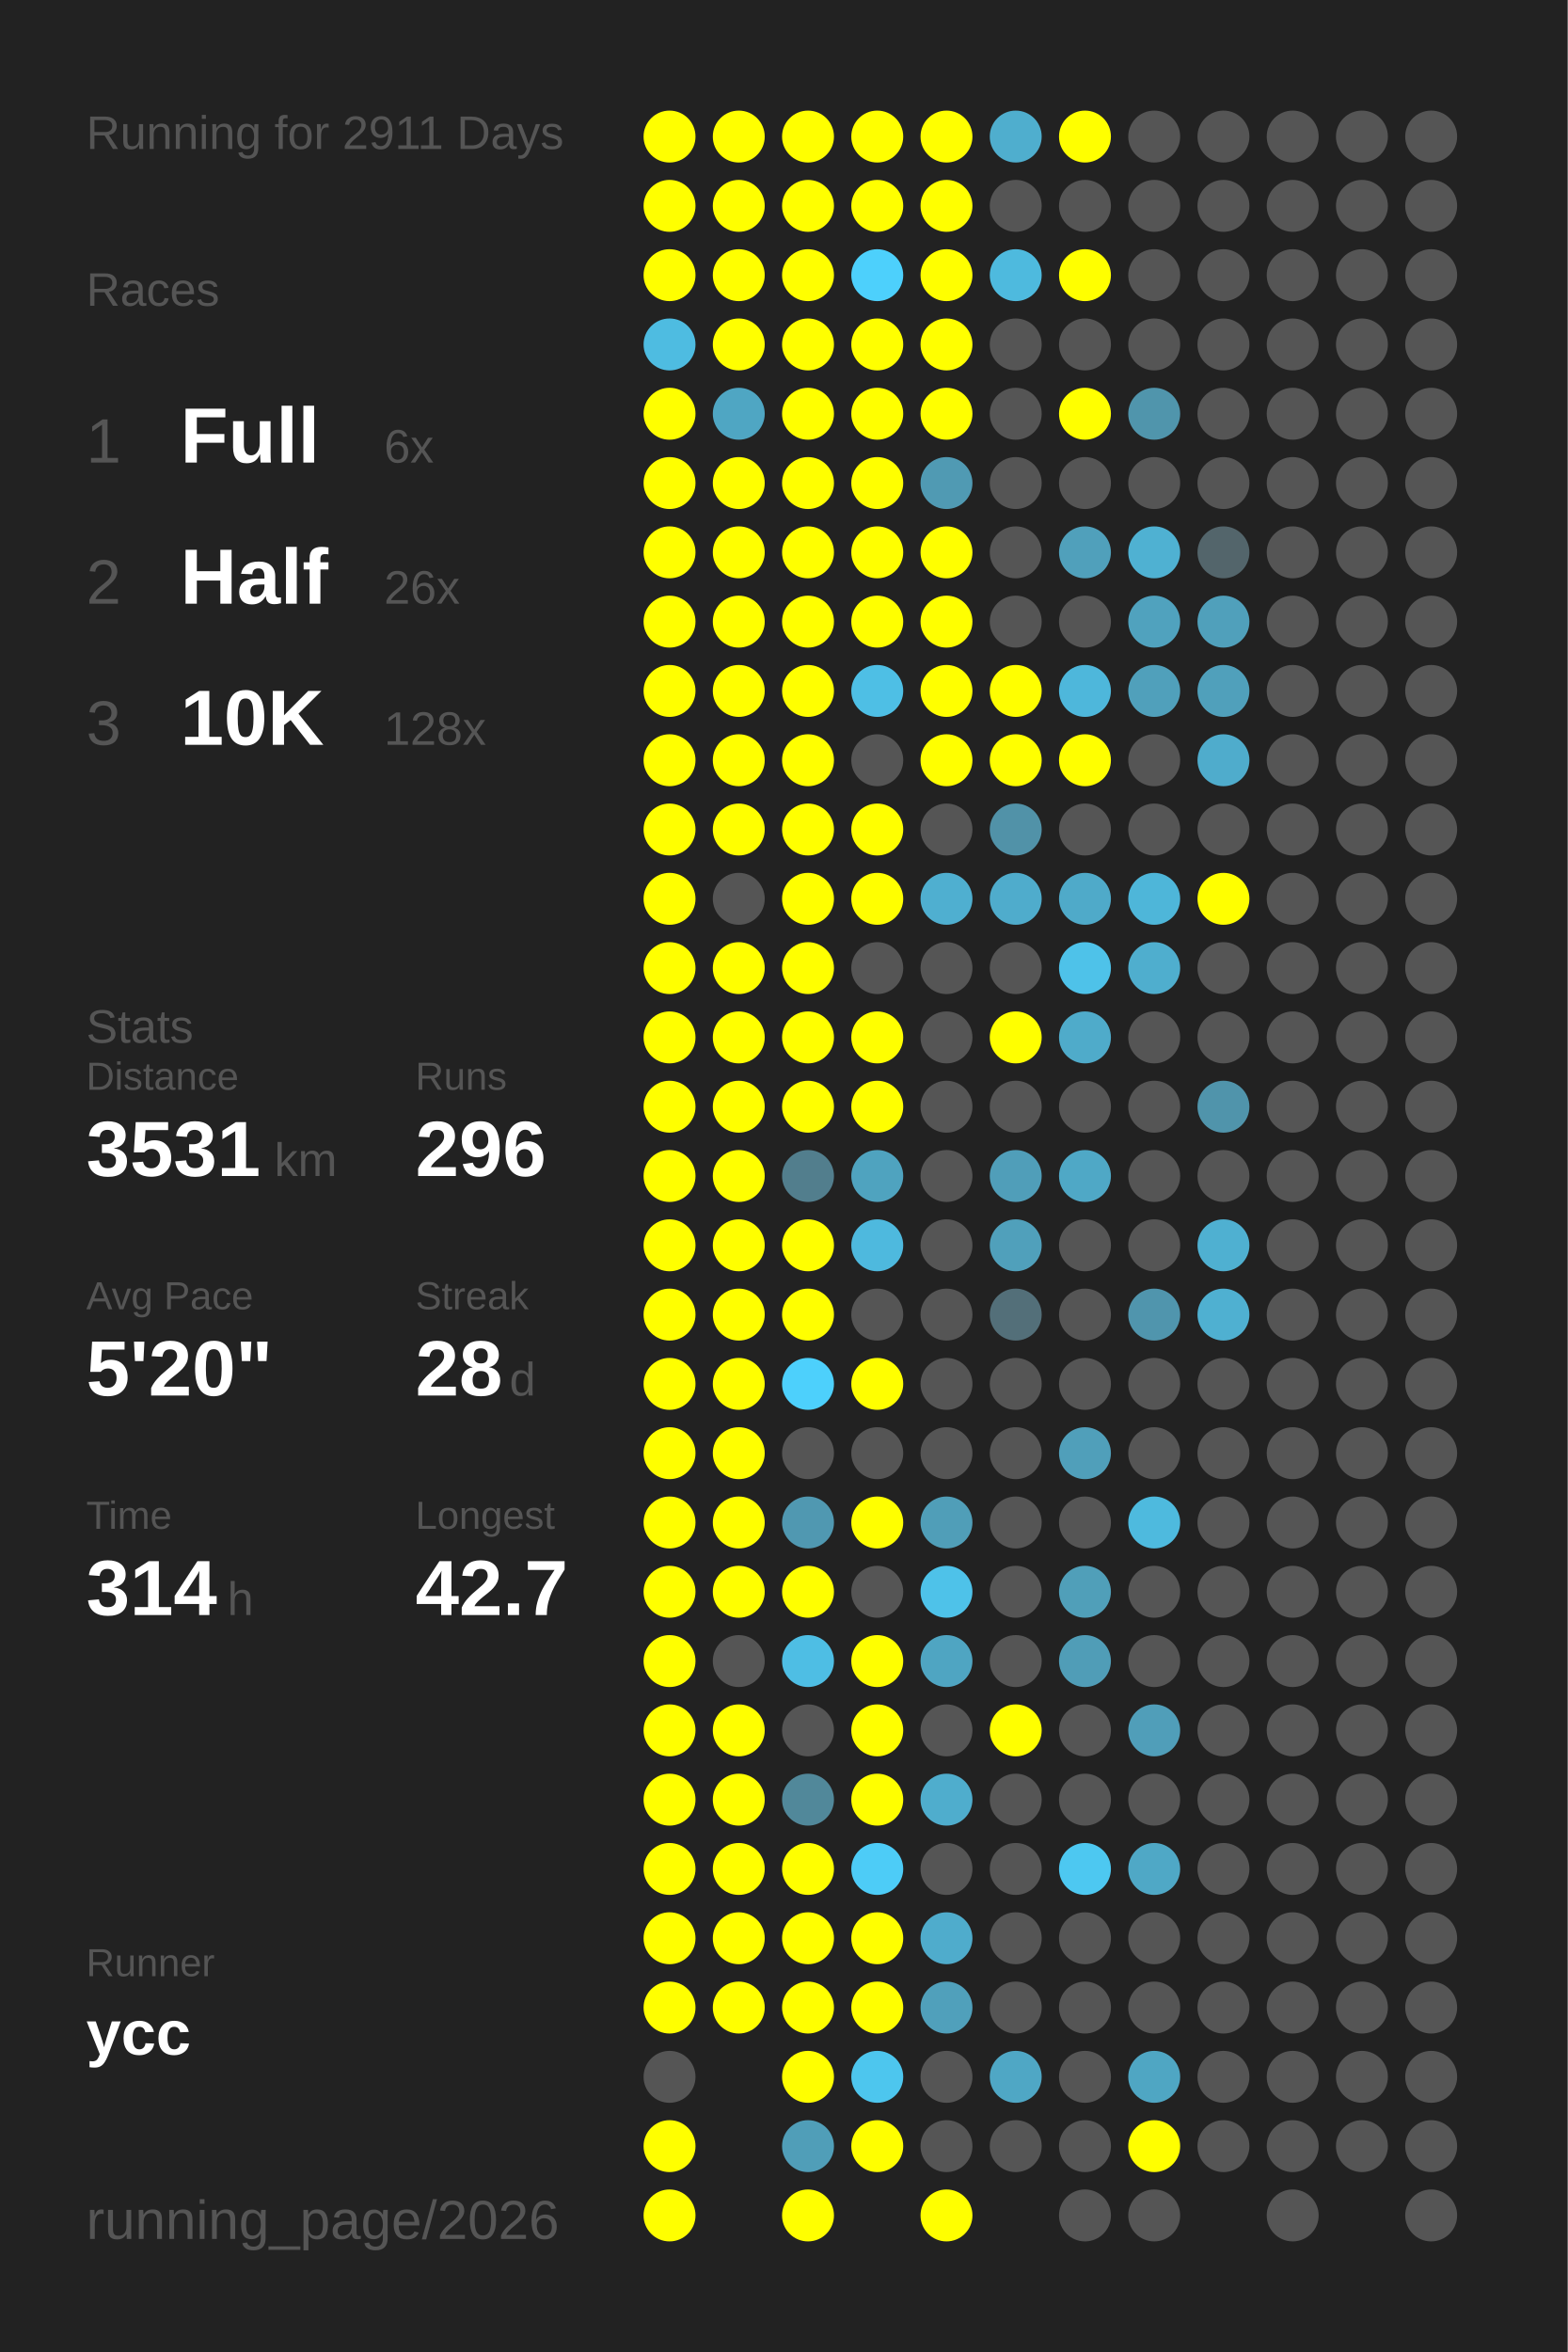
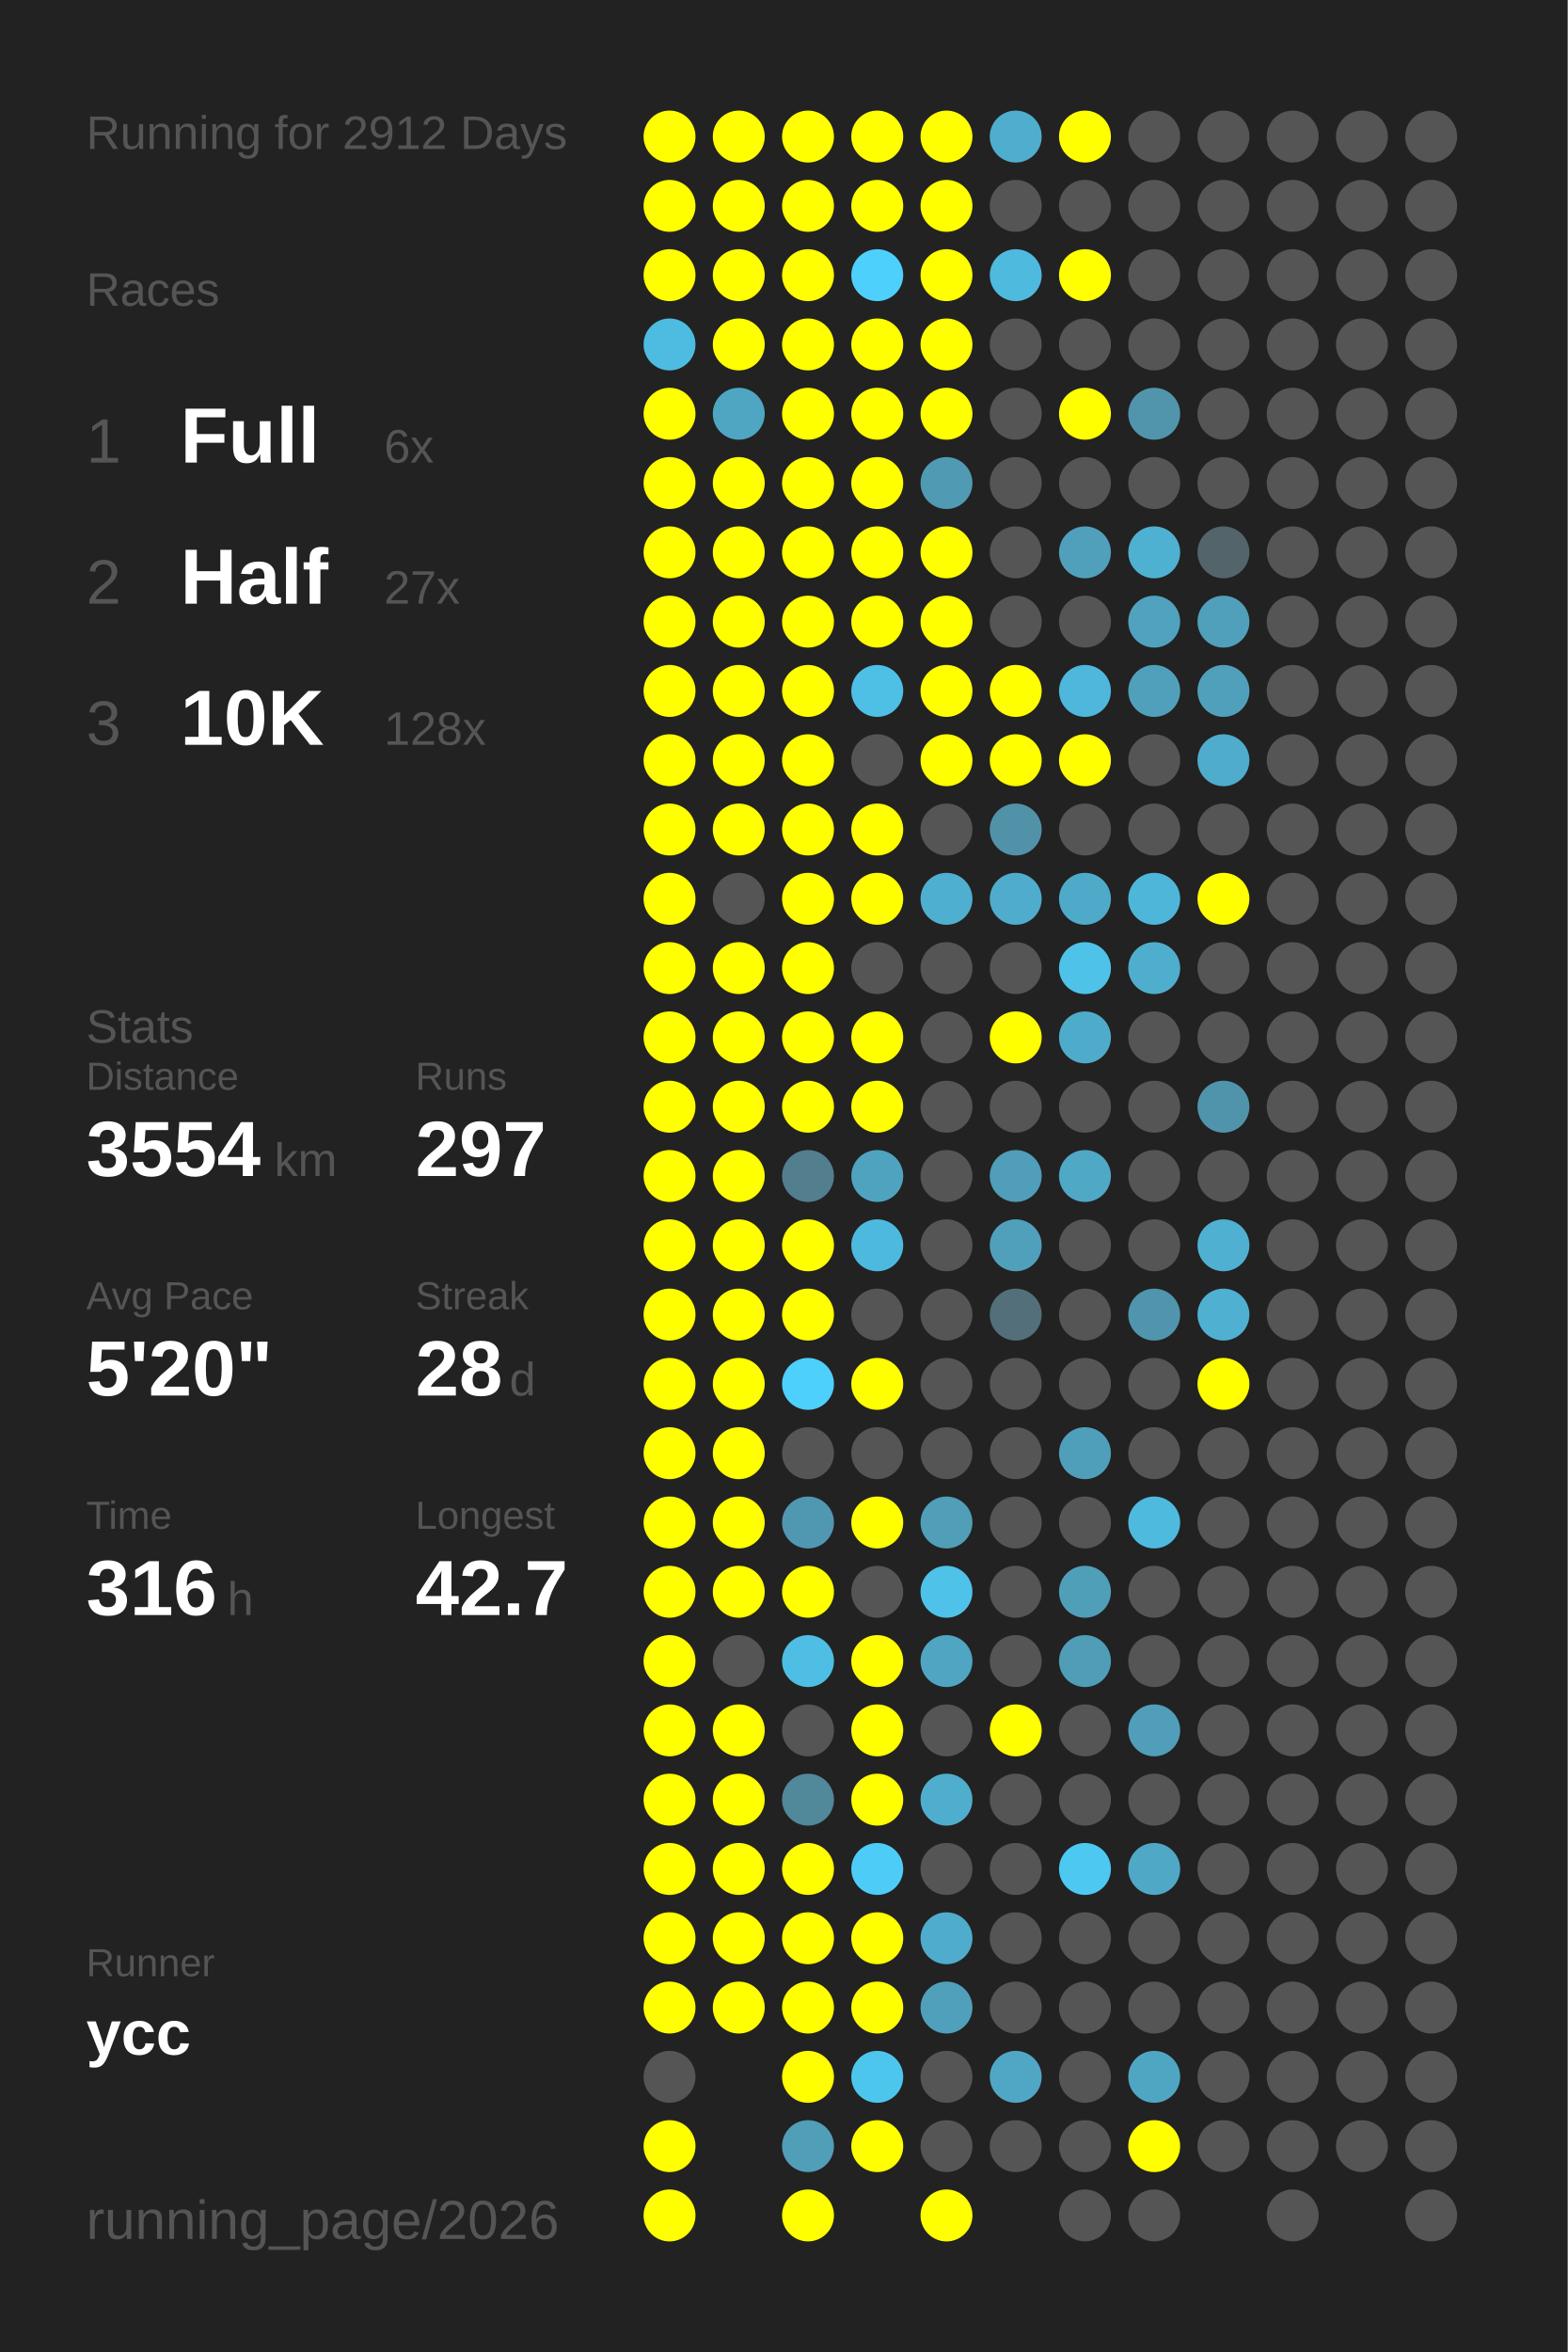
<svg xmlns="http://www.w3.org/2000/svg" baseProfile="full" height="300mm" version="1.1" viewBox="0,0,200,300" width="200mm">
  <defs />
  <rect fill="#222222" height="300" width="200" x="0" y="0" />
-   <text fill="#555555" style="font-size:6px; font-family:Arial;" x="11" y="19">Running for 2911 Days</text>
+   <text fill="#555555" style="font-size:6px; font-family:Arial;" x="11" y="19">Running for 2912 Days</text>
  <text fill="#555555" style="font-size:6px; font-family:Arial;" x="11" y="39">Races</text>
  <text fill="#555555" style="font-size:8px; font-family:Arial;" x="11" y="59">1</text>
  <text fill="#FFFFFF" style="font-size:10px; font-family:Arial; font-weight:bold;" x="23" y="59">Full</text>
  <text fill="#555555" style="font-size:6px; font-family:Arial;" x="49" y="59">6x</text>
  <text fill="#555555" style="font-size:8px; font-family:Arial;" x="11" y="77">2</text>
  <text fill="#FFFFFF" style="font-size:10px; font-family:Arial; font-weight:bold;" x="23" y="77">Half</text>
-   <text fill="#555555" style="font-size:6px; font-family:Arial;" x="49" y="77">26x</text>
+   <text fill="#555555" style="font-size:6px; font-family:Arial;" x="49" y="77">27x</text>
  <text fill="#555555" style="font-size:8px; font-family:Arial;" x="11" y="95">3</text>
  <text fill="#FFFFFF" style="font-size:10px; font-family:Arial; font-weight:bold;" x="23" y="95">10K</text>
  <text fill="#555555" style="font-size:6px; font-family:Arial;" x="49" y="95">128x</text>
  <text fill="#555555" style="font-size:6px; font-family:Arial;" x="11" y="133">Stats</text>
  <text fill="#555555" style="font-size:5px; font-family:Arial;" x="11" y="139">Distance</text>
-   <text fill="#FFFFFF" style="font-size:10px; font-family:Arial; font-weight:bold;" x="11" y="150">3531</text>
+   <text fill="#FFFFFF" style="font-size:10px; font-family:Arial; font-weight:bold;" x="11" y="150">3554</text>
  <text fill="#555555" style="font-size:6px; font-family:Arial;" x="35" y="150">km</text>
  <text fill="#555555" style="font-size:5px; font-family:Arial;" x="53" y="139">Runs</text>
-   <text fill="#FFFFFF" style="font-size:10px; font-family:Arial; font-weight:bold;" x="53" y="150">296</text>
+   <text fill="#FFFFFF" style="font-size:10px; font-family:Arial; font-weight:bold;" x="53" y="150">297</text>
  <text fill="#555555" style="font-size:5px; font-family:Arial;" x="11" y="167">Avg Pace</text>
  <text fill="#FFFFFF" style="font-size:10px; font-family:Arial; font-weight:bold;" x="11" y="178">5'20"</text>
  <text fill="#555555" style="font-size:5px; font-family:Arial;" x="53" y="167">Streak</text>
  <text fill="#FFFFFF" style="font-size:10px; font-family:Arial; font-weight:bold;" x="53" y="178">28</text>
  <text fill="#555555" style="font-size:6px; font-family:Arial;" x="65" y="178">d</text>
  <text fill="#555555" style="font-size:5px; font-family:Arial;" x="11" y="195">Time</text>
-   <text fill="#FFFFFF" style="font-size:10px; font-family:Arial; font-weight:bold;" x="11" y="206">314</text>
+   <text fill="#FFFFFF" style="font-size:10px; font-family:Arial; font-weight:bold;" x="11" y="206">316</text>
  <text fill="#555555" style="font-size:6px; font-family:Arial;" x="29" y="206">h</text>
  <text fill="#555555" style="font-size:5px; font-family:Arial;" x="53" y="195">Longest</text>
  <text fill="#FFFFFF" style="font-size:10px; font-family:Arial; font-weight:bold;" x="53" y="206">42.7</text>
  <text fill="#555555" style="font-size:5px; font-family:Arial;" x="11" y="252.065">Runner</text>
  <text fill="#FFFFFF" style="font-size:8px; font-family:Arial; font-weight:bold;" x="11" y="262.065">ycc</text>
  <text fill="#555555" style="font-size:7px; font-family:Arial;" x="11" y="285.581">running_page/2026</text>
  <circle cx="85.417" cy="17.419" fill="#FFFF00" r="3.312" />
  <circle cx="85.417" cy="26.258" fill="#FFFF00" r="3.312" />
  <circle cx="85.417" cy="35.097" fill="#FFFF00" r="3.312" />
  <circle cx="85.417" cy="43.935" fill="#4ebce1" r="3.312" />
  <circle cx="85.417" cy="52.774" fill="#FFFF00" r="3.312" />
  <circle cx="85.417" cy="61.613" fill="#FFFF00" r="3.312" />
  <circle cx="85.417" cy="70.452" fill="#FFFF00" r="3.312" />
  <circle cx="85.417" cy="79.29" fill="#FFFF00" r="3.312" />
  <circle cx="85.417" cy="88.129" fill="#FFFF00" r="3.312" />
  <circle cx="85.417" cy="96.968" fill="#FFFF00" r="3.312" />
  <circle cx="85.417" cy="105.806" fill="#FFFF00" r="3.312" />
  <circle cx="85.417" cy="114.645" fill="#FFFF00" r="3.312" />
  <circle cx="85.417" cy="123.484" fill="#FFFF00" r="3.312" />
  <circle cx="85.417" cy="132.323" fill="#FFFF00" r="3.312" />
  <circle cx="85.417" cy="141.161" fill="#FFFF00" r="3.312" />
  <circle cx="85.417" cy="150" fill="#FFFF00" r="3.312" />
  <circle cx="85.417" cy="158.839" fill="#FFFF00" r="3.312" />
  <circle cx="85.417" cy="167.677" fill="#FFFF00" r="3.312" />
  <circle cx="85.417" cy="176.516" fill="#FFFF00" r="3.312" />
  <circle cx="85.417" cy="185.355" fill="#FFFF00" r="3.312" />
  <circle cx="85.417" cy="194.194" fill="#FFFF00" r="3.312" />
  <circle cx="85.417" cy="203.032" fill="#FFFF00" r="3.312" />
  <circle cx="85.417" cy="211.871" fill="#FFFF00" r="3.312" />
  <circle cx="85.417" cy="220.71" fill="#FFFF00" r="3.312" />
  <circle cx="85.417" cy="229.548" fill="#FFFF00" r="3.312" />
  <circle cx="85.417" cy="238.387" fill="#FFFF00" r="3.312" />
  <circle cx="85.417" cy="247.226" fill="#FFFF00" r="3.312" />
  <circle cx="85.417" cy="256.065" fill="#FFFF00" r="3.312" />
  <circle cx="85.417" cy="264.903" fill="#555555" r="3.312" />
  <circle cx="85.417" cy="273.742" fill="#FFFF00" r="3.312" />
  <circle cx="85.417" cy="282.581" fill="#FFFF00" r="3.312" />
  <circle cx="94.25" cy="17.419" fill="#FFFF00" r="3.312" />
  <circle cx="94.25" cy="26.258" fill="#FFFF00" r="3.312" />
  <circle cx="94.25" cy="35.097" fill="#FFFF00" r="3.312" />
  <circle cx="94.25" cy="43.935" fill="#FFFF00" r="3.312" />
  <circle cx="94.25" cy="52.774" fill="#4fa6c3" r="3.312" />
  <circle cx="94.25" cy="61.613" fill="#FFFF00" r="3.312" />
  <circle cx="94.25" cy="70.452" fill="#FFFF00" r="3.312" />
  <circle cx="94.25" cy="79.29" fill="#FFFF00" r="3.312" />
  <circle cx="94.25" cy="88.129" fill="#FFFF00" r="3.312" />
  <circle cx="94.25" cy="96.968" fill="#FFFF00" r="3.312" />
  <circle cx="94.25" cy="105.806" fill="#FFFF00" r="3.312" />
  <circle cx="94.25" cy="114.645" fill="#555555" r="3.312" />
  <circle cx="94.25" cy="123.484" fill="#FFFF00" r="3.312" />
  <circle cx="94.25" cy="132.323" fill="#FFFF00" r="3.312" />
  <circle cx="94.25" cy="141.161" fill="#FFFF00" r="3.312" />
  <circle cx="94.25" cy="150" fill="#FFFF00" r="3.312" />
  <circle cx="94.25" cy="158.839" fill="#FFFF00" r="3.312" />
  <circle cx="94.25" cy="167.677" fill="#FFFF00" r="3.312" />
  <circle cx="94.25" cy="176.516" fill="#FFFF00" r="3.312" />
  <circle cx="94.25" cy="185.355" fill="#FFFF00" r="3.312" />
  <circle cx="94.25" cy="194.194" fill="#FFFF00" r="3.312" />
  <circle cx="94.25" cy="203.032" fill="#FFFF00" r="3.312" />
  <circle cx="94.25" cy="211.871" fill="#555555" r="3.312" />
  <circle cx="94.25" cy="220.71" fill="#FFFF00" r="3.312" />
  <circle cx="94.25" cy="229.548" fill="#FFFF00" r="3.312" />
  <circle cx="94.25" cy="238.387" fill="#FFFF00" r="3.312" />
  <circle cx="94.25" cy="247.226" fill="#FFFF00" r="3.312" />
  <circle cx="94.25" cy="256.065" fill="#FFFF00" r="3.312" />
  <circle cx="103.083" cy="17.419" fill="#FFFF00" r="3.312" />
  <circle cx="103.083" cy="26.258" fill="#FFFF00" r="3.312" />
  <circle cx="103.083" cy="35.097" fill="#FFFF00" r="3.312" />
  <circle cx="103.083" cy="43.935" fill="#FFFF00" r="3.312" />
  <circle cx="103.083" cy="52.774" fill="#FFFF00" r="3.312" />
  <circle cx="103.083" cy="61.613" fill="#FFFF00" r="3.312" />
  <circle cx="103.083" cy="70.452" fill="#FFFF00" r="3.312" />
  <circle cx="103.083" cy="79.29" fill="#FFFF00" r="3.312" />
  <circle cx="103.083" cy="88.129" fill="#FFFF00" r="3.312" />
  <circle cx="103.083" cy="96.968" fill="#FFFF00" r="3.312" />
  <circle cx="103.083" cy="105.806" fill="#FFFF00" r="3.312" />
  <circle cx="103.083" cy="114.645" fill="#FFFF00" r="3.312" />
  <circle cx="103.083" cy="123.484" fill="#FFFF00" r="3.312" />
  <circle cx="103.083" cy="132.323" fill="#FFFF00" r="3.312" />
  <circle cx="103.083" cy="141.161" fill="#FFFF00" r="3.312" />
  <circle cx="103.083" cy="150" fill="#527e8d" r="3.312" />
  <circle cx="103.083" cy="158.839" fill="#FFFF00" r="3.312" />
  <circle cx="103.083" cy="167.677" fill="#FFFF00" r="3.312" />
  <circle cx="103.083" cy="176.516" fill="#4dd0fc" r="3.312" />
  <circle cx="103.083" cy="185.355" fill="#555555" r="3.312" />
  <circle cx="103.083" cy="194.194" fill="#5098b1" r="3.312" />
  <circle cx="103.083" cy="203.032" fill="#FFFF00" r="3.312" />
  <circle cx="103.083" cy="211.871" fill="#4ebee4" r="3.312" />
  <circle cx="103.083" cy="220.71" fill="#555555" r="3.312" />
  <circle cx="103.083" cy="229.548" fill="#51889a" r="3.312" />
  <circle cx="103.083" cy="238.387" fill="#FFFF00" r="3.312" />
  <circle cx="103.083" cy="247.226" fill="#FFFF00" r="3.312" />
  <circle cx="103.083" cy="256.065" fill="#FFFF00" r="3.312" />
  <circle cx="103.083" cy="264.903" fill="#FFFF00" r="3.312" />
  <circle cx="103.083" cy="273.742" fill="#509eb8" r="3.312" />
  <circle cx="103.083" cy="282.581" fill="#FFFF00" r="3.312" />
  <circle cx="111.917" cy="17.419" fill="#FFFF00" r="3.312" />
  <circle cx="111.917" cy="26.258" fill="#FFFF00" r="3.312" />
  <circle cx="111.917" cy="35.097" fill="#4dd0fc" r="3.312" />
  <circle cx="111.917" cy="43.935" fill="#FFFF00" r="3.312" />
  <circle cx="111.917" cy="52.774" fill="#FFFF00" r="3.312" />
  <circle cx="111.917" cy="61.613" fill="#FFFF00" r="3.312" />
  <circle cx="111.917" cy="70.452" fill="#FFFF00" r="3.312" />
  <circle cx="111.917" cy="79.29" fill="#FFFF00" r="3.312" />
  <circle cx="111.917" cy="88.129" fill="#4ebfe5" r="3.312" />
  <circle cx="111.917" cy="96.968" fill="#555555" r="3.312" />
  <circle cx="111.917" cy="105.806" fill="#FFFF00" r="3.312" />
  <circle cx="111.917" cy="114.645" fill="#FFFF00" r="3.312" />
  <circle cx="111.917" cy="123.484" fill="#555555" r="3.312" />
  <circle cx="111.917" cy="132.323" fill="#FFFF00" r="3.312" />
  <circle cx="111.917" cy="141.161" fill="#FFFF00" r="3.312" />
  <circle cx="111.917" cy="150" fill="#4fa3bf" r="3.312" />
  <circle cx="111.917" cy="158.839" fill="#4eb9de" r="3.312" />
  <circle cx="111.917" cy="167.677" fill="#555555" r="3.312" />
  <circle cx="111.917" cy="176.516" fill="#FFFF00" r="3.312" />
  <circle cx="111.917" cy="185.355" fill="#555555" r="3.312" />
  <circle cx="111.917" cy="194.194" fill="#FFFF00" r="3.312" />
  <circle cx="111.917" cy="203.032" fill="#555555" r="3.312" />
  <circle cx="111.917" cy="211.871" fill="#FFFF00" r="3.312" />
  <circle cx="111.917" cy="220.71" fill="#FFFF00" r="3.312" />
  <circle cx="111.917" cy="229.548" fill="#FFFF00" r="3.312" />
  <circle cx="111.917" cy="238.387" fill="#4dccf7" r="3.312" />
  <circle cx="111.917" cy="247.226" fill="#FFFF00" r="3.312" />
  <circle cx="111.917" cy="256.065" fill="#FFFF00" r="3.312" />
  <circle cx="111.917" cy="264.903" fill="#4dc6ee" r="3.312" />
  <circle cx="111.917" cy="273.742" fill="#FFFF00" r="3.312" />
  <circle cx="120.75" cy="17.419" fill="#FFFF00" r="3.312" />
  <circle cx="120.75" cy="26.258" fill="#FFFF00" r="3.312" />
  <circle cx="120.75" cy="35.097" fill="#FFFF00" r="3.312" />
  <circle cx="120.75" cy="43.935" fill="#FFFF00" r="3.312" />
  <circle cx="120.75" cy="52.774" fill="#FFFF00" r="3.312" />
  <circle cx="120.75" cy="61.613" fill="#509ab3" r="3.312" />
  <circle cx="120.75" cy="70.452" fill="#FFFF00" r="3.312" />
  <circle cx="120.75" cy="79.29" fill="#FFFF00" r="3.312" />
  <circle cx="120.75" cy="88.129" fill="#FFFF00" r="3.312" />
  <circle cx="120.75" cy="96.968" fill="#FFFF00" r="3.312" />
  <circle cx="120.75" cy="105.806" fill="#555555" r="3.312" />
  <circle cx="120.75" cy="114.645" fill="#4fafd0" r="3.312" />
  <circle cx="120.75" cy="123.484" fill="#555555" r="3.312" />
  <circle cx="120.75" cy="132.323" fill="#555555" r="3.312" />
  <circle cx="120.75" cy="141.161" fill="#555555" r="3.312" />
  <circle cx="120.75" cy="150" fill="#555555" r="3.312" />
  <circle cx="120.75" cy="158.839" fill="#555555" r="3.312" />
  <circle cx="120.75" cy="167.677" fill="#555555" r="3.312" />
  <circle cx="120.75" cy="176.516" fill="#555555" r="3.312" />
  <circle cx="120.75" cy="185.355" fill="#555555" r="3.312" />
  <circle cx="120.75" cy="194.194" fill="#509eb8" r="3.312" />
  <circle cx="120.75" cy="203.032" fill="#4ec2e9" r="3.312" />
  <circle cx="120.75" cy="211.871" fill="#4fa5c2" r="3.312" />
  <circle cx="120.75" cy="220.71" fill="#555555" r="3.312" />
  <circle cx="120.75" cy="229.548" fill="#4fadcd" r="3.312" />
  <circle cx="120.75" cy="238.387" fill="#555555" r="3.312" />
  <circle cx="120.75" cy="247.226" fill="#4faccc" r="3.312" />
  <circle cx="120.75" cy="256.065" fill="#50a0bb" r="3.312" />
  <circle cx="120.75" cy="264.903" fill="#555555" r="3.312" />
  <circle cx="120.75" cy="273.742" fill="#555555" r="3.312" />
  <circle cx="120.75" cy="282.581" fill="#FFFF00" r="3.312" />
  <circle cx="129.583" cy="17.419" fill="#4faece" r="3.312" />
  <circle cx="129.583" cy="26.258" fill="#555555" r="3.312" />
  <circle cx="129.583" cy="35.097" fill="#4ebade" r="3.312" />
  <circle cx="129.583" cy="43.935" fill="#555555" r="3.312" />
  <circle cx="129.583" cy="52.774" fill="#555555" r="3.312" />
  <circle cx="129.583" cy="61.613" fill="#555555" r="3.312" />
  <circle cx="129.583" cy="70.452" fill="#555555" r="3.312" />
  <circle cx="129.583" cy="79.29" fill="#555555" r="3.312" />
  <circle cx="129.583" cy="88.129" fill="#FFFF00" r="3.312" />
  <circle cx="129.583" cy="96.968" fill="#FFFF00" r="3.312" />
  <circle cx="129.583" cy="105.806" fill="#5192a8" r="3.312" />
  <circle cx="129.583" cy="114.645" fill="#4faccc" r="3.312" />
  <circle cx="129.583" cy="123.484" fill="#555555" r="3.312" />
  <circle cx="129.583" cy="132.323" fill="#FFFF00" r="3.312" />
  <circle cx="129.583" cy="141.161" fill="#555555" r="3.312" />
  <circle cx="129.583" cy="150" fill="#509eb9" r="3.312" />
  <circle cx="129.583" cy="158.839" fill="#50a0bb" r="3.312" />
  <circle cx="129.583" cy="167.677" fill="#536f79" r="3.312" />
  <circle cx="129.583" cy="176.516" fill="#555555" r="3.312" />
  <circle cx="129.583" cy="185.355" fill="#555555" r="3.312" />
  <circle cx="129.583" cy="194.194" fill="#555555" r="3.312" />
  <circle cx="129.583" cy="203.032" fill="#555555" r="3.312" />
  <circle cx="129.583" cy="211.871" fill="#555555" r="3.312" />
  <circle cx="129.583" cy="220.71" fill="#FFFF00" r="3.312" />
  <circle cx="129.583" cy="229.548" fill="#555555" r="3.312" />
  <circle cx="129.583" cy="238.387" fill="#555555" r="3.312" />
  <circle cx="129.583" cy="247.226" fill="#555555" r="3.312" />
  <circle cx="129.583" cy="256.065" fill="#555555" r="3.312" />
  <circle cx="129.583" cy="264.903" fill="#4fa7c5" r="3.312" />
  <circle cx="129.583" cy="273.742" fill="#555555" r="3.312" />
  <circle cx="138.417" cy="17.419" fill="#FFFF00" r="3.312" />
  <circle cx="138.417" cy="26.258" fill="#555555" r="3.312" />
  <circle cx="138.417" cy="35.097" fill="#FFFF00" r="3.312" />
  <circle cx="138.417" cy="43.935" fill="#555555" r="3.312" />
  <circle cx="138.417" cy="52.774" fill="#FFFF00" r="3.312" />
  <circle cx="138.417" cy="61.613" fill="#555555" r="3.312" />
  <circle cx="138.417" cy="70.452" fill="#50a0bb" r="3.312" />
  <circle cx="138.417" cy="79.29" fill="#555555" r="3.312" />
  <circle cx="138.417" cy="88.129" fill="#4eb7db" r="3.312" />
  <circle cx="138.417" cy="96.968" fill="#FFFF00" r="3.312" />
  <circle cx="138.417" cy="105.806" fill="#555555" r="3.312" />
  <circle cx="138.417" cy="114.645" fill="#4faac9" r="3.312" />
  <circle cx="138.417" cy="123.484" fill="#4ec2e9" r="3.312" />
  <circle cx="138.417" cy="132.323" fill="#4fabca" r="3.312" />
  <circle cx="138.417" cy="141.161" fill="#555555" r="3.312" />
  <circle cx="138.417" cy="150" fill="#4fa8c6" r="3.312" />
  <circle cx="138.417" cy="158.839" fill="#555555" r="3.312" />
  <circle cx="138.417" cy="167.677" fill="#555555" r="3.312" />
  <circle cx="138.417" cy="176.516" fill="#555555" r="3.312" />
  <circle cx="138.417" cy="185.355" fill="#509fba" r="3.312" />
  <circle cx="138.417" cy="194.194" fill="#555555" r="3.312" />
  <circle cx="138.417" cy="203.032" fill="#509fb9" r="3.312" />
  <circle cx="138.417" cy="211.871" fill="#509db7" r="3.312" />
  <circle cx="138.417" cy="220.71" fill="#555555" r="3.312" />
  <circle cx="138.417" cy="229.548" fill="#555555" r="3.312" />
  <circle cx="138.417" cy="238.387" fill="#4dc8f1" r="3.312" />
  <circle cx="138.417" cy="247.226" fill="#555555" r="3.312" />
  <circle cx="138.417" cy="256.065" fill="#555555" r="3.312" />
  <circle cx="138.417" cy="264.903" fill="#555555" r="3.312" />
  <circle cx="138.417" cy="273.742" fill="#555555" r="3.312" />
  <circle cx="138.417" cy="282.581" fill="#555555" r="3.312" />
  <circle cx="147.25" cy="17.419" fill="#555555" r="3.312" />
  <circle cx="147.25" cy="26.258" fill="#555555" r="3.312" />
  <circle cx="147.25" cy="35.097" fill="#555555" r="3.312" />
  <circle cx="147.25" cy="43.935" fill="#555555" r="3.312" />
  <circle cx="147.25" cy="52.774" fill="#5095ac" r="3.312" />
  <circle cx="147.25" cy="61.613" fill="#555555" r="3.312" />
  <circle cx="147.25" cy="70.452" fill="#4fb1d2" r="3.312" />
  <circle cx="147.25" cy="79.29" fill="#50a2be" r="3.312" />
  <circle cx="147.25" cy="88.129" fill="#50a0bb" r="3.312" />
  <circle cx="147.25" cy="96.968" fill="#555555" r="3.312" />
  <circle cx="147.25" cy="105.806" fill="#555555" r="3.312" />
  <circle cx="147.25" cy="114.645" fill="#4eb6d9" r="3.312" />
  <circle cx="147.25" cy="123.484" fill="#4faece" r="3.312" />
  <circle cx="147.25" cy="132.323" fill="#555555" r="3.312" />
  <circle cx="147.25" cy="141.161" fill="#555555" r="3.312" />
  <circle cx="147.25" cy="150" fill="#555555" r="3.312" />
  <circle cx="147.25" cy="158.839" fill="#555555" r="3.312" />
  <circle cx="147.25" cy="167.677" fill="#5095ad" r="3.312" />
  <circle cx="147.25" cy="176.516" fill="#555555" r="3.312" />
  <circle cx="147.25" cy="185.355" fill="#555555" r="3.312" />
  <circle cx="147.25" cy="194.194" fill="#4ebade" r="3.312" />
  <circle cx="147.25" cy="203.032" fill="#555555" r="3.312" />
  <circle cx="147.25" cy="211.871" fill="#555555" r="3.312" />
  <circle cx="147.25" cy="220.71" fill="#509eb9" r="3.312" />
  <circle cx="147.25" cy="229.548" fill="#555555" r="3.312" />
  <circle cx="147.25" cy="238.387" fill="#4fa8c6" r="3.312" />
  <circle cx="147.25" cy="247.226" fill="#555555" r="3.312" />
  <circle cx="147.25" cy="256.065" fill="#555555" r="3.312" />
  <circle cx="147.25" cy="264.903" fill="#4fa6c3" r="3.312" />
  <circle cx="147.25" cy="273.742" fill="#FFFF00" r="3.312" />
  <circle cx="147.25" cy="282.581" fill="#555555" r="3.312" />
  <circle cx="156.083" cy="17.419" fill="#555555" r="3.312" />
  <circle cx="156.083" cy="26.258" fill="#555555" r="3.312" />
  <circle cx="156.083" cy="35.097" fill="#555555" r="3.312" />
  <circle cx="156.083" cy="43.935" fill="#555555" r="3.312" />
  <circle cx="156.083" cy="52.774" fill="#555555" r="3.312" />
  <circle cx="156.083" cy="61.613" fill="#555555" r="3.312" />
  <circle cx="156.083" cy="70.452" fill="#53656b" r="3.312" />
  <circle cx="156.083" cy="79.29" fill="#50a0bb" r="3.312" />
  <circle cx="156.083" cy="88.129" fill="#50a0bb" r="3.312" />
  <circle cx="156.083" cy="96.968" fill="#4faccc" r="3.312" />
  <circle cx="156.083" cy="105.806" fill="#555555" r="3.312" />
  <circle cx="156.083" cy="114.645" fill="#FFFF00" r="3.312" />
  <circle cx="156.083" cy="123.484" fill="#555555" r="3.312" />
  <circle cx="156.083" cy="132.323" fill="#555555" r="3.312" />
  <circle cx="156.083" cy="141.161" fill="#5094ab" r="3.312" />
  <circle cx="156.083" cy="150" fill="#555555" r="3.312" />
  <circle cx="156.083" cy="158.839" fill="#4fb0d1" r="3.312" />
  <circle cx="156.083" cy="167.677" fill="#4fb0d1" r="3.312" />
-   <circle cx="156.083" cy="176.516" fill="#555555" r="3.312" />
+   <circle cx="156.083" cy="176.516" fill="#FFFF00" r="3.312" />
  <circle cx="156.083" cy="185.355" fill="#555555" r="3.312" />
  <circle cx="156.083" cy="194.194" fill="#555555" r="3.312" />
  <circle cx="156.083" cy="203.032" fill="#555555" r="3.312" />
  <circle cx="156.083" cy="211.871" fill="#555555" r="3.312" />
  <circle cx="156.083" cy="220.71" fill="#555555" r="3.312" />
  <circle cx="156.083" cy="229.548" fill="#555555" r="3.312" />
  <circle cx="156.083" cy="238.387" fill="#555555" r="3.312" />
  <circle cx="156.083" cy="247.226" fill="#555555" r="3.312" />
  <circle cx="156.083" cy="256.065" fill="#555555" r="3.312" />
  <circle cx="156.083" cy="264.903" fill="#555555" r="3.312" />
  <circle cx="156.083" cy="273.742" fill="#555555" r="3.312" />
  <circle cx="164.917" cy="17.419" fill="#555555" r="3.312" />
  <circle cx="164.917" cy="26.258" fill="#555555" r="3.312" />
  <circle cx="164.917" cy="35.097" fill="#555555" r="3.312" />
  <circle cx="164.917" cy="43.935" fill="#555555" r="3.312" />
  <circle cx="164.917" cy="52.774" fill="#555555" r="3.312" />
  <circle cx="164.917" cy="61.613" fill="#555555" r="3.312" />
  <circle cx="164.917" cy="70.452" fill="#555555" r="3.312" />
  <circle cx="164.917" cy="79.29" fill="#555555" r="3.312" />
  <circle cx="164.917" cy="88.129" fill="#555555" r="3.312" />
  <circle cx="164.917" cy="96.968" fill="#555555" r="3.312" />
  <circle cx="164.917" cy="105.806" fill="#555555" r="3.312" />
  <circle cx="164.917" cy="114.645" fill="#555555" r="3.312" />
  <circle cx="164.917" cy="123.484" fill="#555555" r="3.312" />
  <circle cx="164.917" cy="132.323" fill="#555555" r="3.312" />
  <circle cx="164.917" cy="141.161" fill="#555555" r="3.312" />
  <circle cx="164.917" cy="150" fill="#555555" r="3.312" />
  <circle cx="164.917" cy="158.839" fill="#555555" r="3.312" />
  <circle cx="164.917" cy="167.677" fill="#555555" r="3.312" />
  <circle cx="164.917" cy="176.516" fill="#555555" r="3.312" />
  <circle cx="164.917" cy="185.355" fill="#555555" r="3.312" />
  <circle cx="164.917" cy="194.194" fill="#555555" r="3.312" />
  <circle cx="164.917" cy="203.032" fill="#555555" r="3.312" />
  <circle cx="164.917" cy="211.871" fill="#555555" r="3.312" />
  <circle cx="164.917" cy="220.71" fill="#555555" r="3.312" />
  <circle cx="164.917" cy="229.548" fill="#555555" r="3.312" />
  <circle cx="164.917" cy="238.387" fill="#555555" r="3.312" />
  <circle cx="164.917" cy="247.226" fill="#555555" r="3.312" />
  <circle cx="164.917" cy="256.065" fill="#555555" r="3.312" />
  <circle cx="164.917" cy="264.903" fill="#555555" r="3.312" />
  <circle cx="164.917" cy="273.742" fill="#555555" r="3.312" />
  <circle cx="164.917" cy="282.581" fill="#555555" r="3.312" />
  <circle cx="173.75" cy="17.419" fill="#555555" r="3.312" />
  <circle cx="173.75" cy="26.258" fill="#555555" r="3.312" />
  <circle cx="173.75" cy="35.097" fill="#555555" r="3.312" />
  <circle cx="173.75" cy="43.935" fill="#555555" r="3.312" />
  <circle cx="173.75" cy="52.774" fill="#555555" r="3.312" />
  <circle cx="173.75" cy="61.613" fill="#555555" r="3.312" />
  <circle cx="173.75" cy="70.452" fill="#555555" r="3.312" />
  <circle cx="173.75" cy="79.29" fill="#555555" r="3.312" />
  <circle cx="173.75" cy="88.129" fill="#555555" r="3.312" />
  <circle cx="173.75" cy="96.968" fill="#555555" r="3.312" />
  <circle cx="173.75" cy="105.806" fill="#555555" r="3.312" />
  <circle cx="173.75" cy="114.645" fill="#555555" r="3.312" />
  <circle cx="173.75" cy="123.484" fill="#555555" r="3.312" />
  <circle cx="173.75" cy="132.323" fill="#555555" r="3.312" />
  <circle cx="173.75" cy="141.161" fill="#555555" r="3.312" />
  <circle cx="173.75" cy="150" fill="#555555" r="3.312" />
  <circle cx="173.75" cy="158.839" fill="#555555" r="3.312" />
  <circle cx="173.75" cy="167.677" fill="#555555" r="3.312" />
  <circle cx="173.75" cy="176.516" fill="#555555" r="3.312" />
  <circle cx="173.75" cy="185.355" fill="#555555" r="3.312" />
  <circle cx="173.75" cy="194.194" fill="#555555" r="3.312" />
  <circle cx="173.75" cy="203.032" fill="#555555" r="3.312" />
  <circle cx="173.75" cy="211.871" fill="#555555" r="3.312" />
  <circle cx="173.75" cy="220.71" fill="#555555" r="3.312" />
  <circle cx="173.75" cy="229.548" fill="#555555" r="3.312" />
  <circle cx="173.75" cy="238.387" fill="#555555" r="3.312" />
  <circle cx="173.75" cy="247.226" fill="#555555" r="3.312" />
  <circle cx="173.75" cy="256.065" fill="#555555" r="3.312" />
  <circle cx="173.75" cy="264.903" fill="#555555" r="3.312" />
  <circle cx="173.75" cy="273.742" fill="#555555" r="3.312" />
  <circle cx="182.583" cy="17.419" fill="#555555" r="3.312" />
  <circle cx="182.583" cy="26.258" fill="#555555" r="3.312" />
  <circle cx="182.583" cy="35.097" fill="#555555" r="3.312" />
  <circle cx="182.583" cy="43.935" fill="#555555" r="3.312" />
  <circle cx="182.583" cy="52.774" fill="#555555" r="3.312" />
  <circle cx="182.583" cy="61.613" fill="#555555" r="3.312" />
  <circle cx="182.583" cy="70.452" fill="#555555" r="3.312" />
  <circle cx="182.583" cy="79.29" fill="#555555" r="3.312" />
  <circle cx="182.583" cy="88.129" fill="#555555" r="3.312" />
  <circle cx="182.583" cy="96.968" fill="#555555" r="3.312" />
  <circle cx="182.583" cy="105.806" fill="#555555" r="3.312" />
  <circle cx="182.583" cy="114.645" fill="#555555" r="3.312" />
  <circle cx="182.583" cy="123.484" fill="#555555" r="3.312" />
  <circle cx="182.583" cy="132.323" fill="#555555" r="3.312" />
  <circle cx="182.583" cy="141.161" fill="#555555" r="3.312" />
  <circle cx="182.583" cy="150" fill="#555555" r="3.312" />
  <circle cx="182.583" cy="158.839" fill="#555555" r="3.312" />
  <circle cx="182.583" cy="167.677" fill="#555555" r="3.312" />
  <circle cx="182.583" cy="176.516" fill="#555555" r="3.312" />
  <circle cx="182.583" cy="185.355" fill="#555555" r="3.312" />
  <circle cx="182.583" cy="194.194" fill="#555555" r="3.312" />
  <circle cx="182.583" cy="203.032" fill="#555555" r="3.312" />
  <circle cx="182.583" cy="211.871" fill="#555555" r="3.312" />
  <circle cx="182.583" cy="220.71" fill="#555555" r="3.312" />
  <circle cx="182.583" cy="229.548" fill="#555555" r="3.312" />
  <circle cx="182.583" cy="238.387" fill="#555555" r="3.312" />
  <circle cx="182.583" cy="247.226" fill="#555555" r="3.312" />
  <circle cx="182.583" cy="256.065" fill="#555555" r="3.312" />
  <circle cx="182.583" cy="264.903" fill="#555555" r="3.312" />
  <circle cx="182.583" cy="273.742" fill="#555555" r="3.312" />
  <circle cx="182.583" cy="282.581" fill="#555555" r="3.312" />
</svg>
